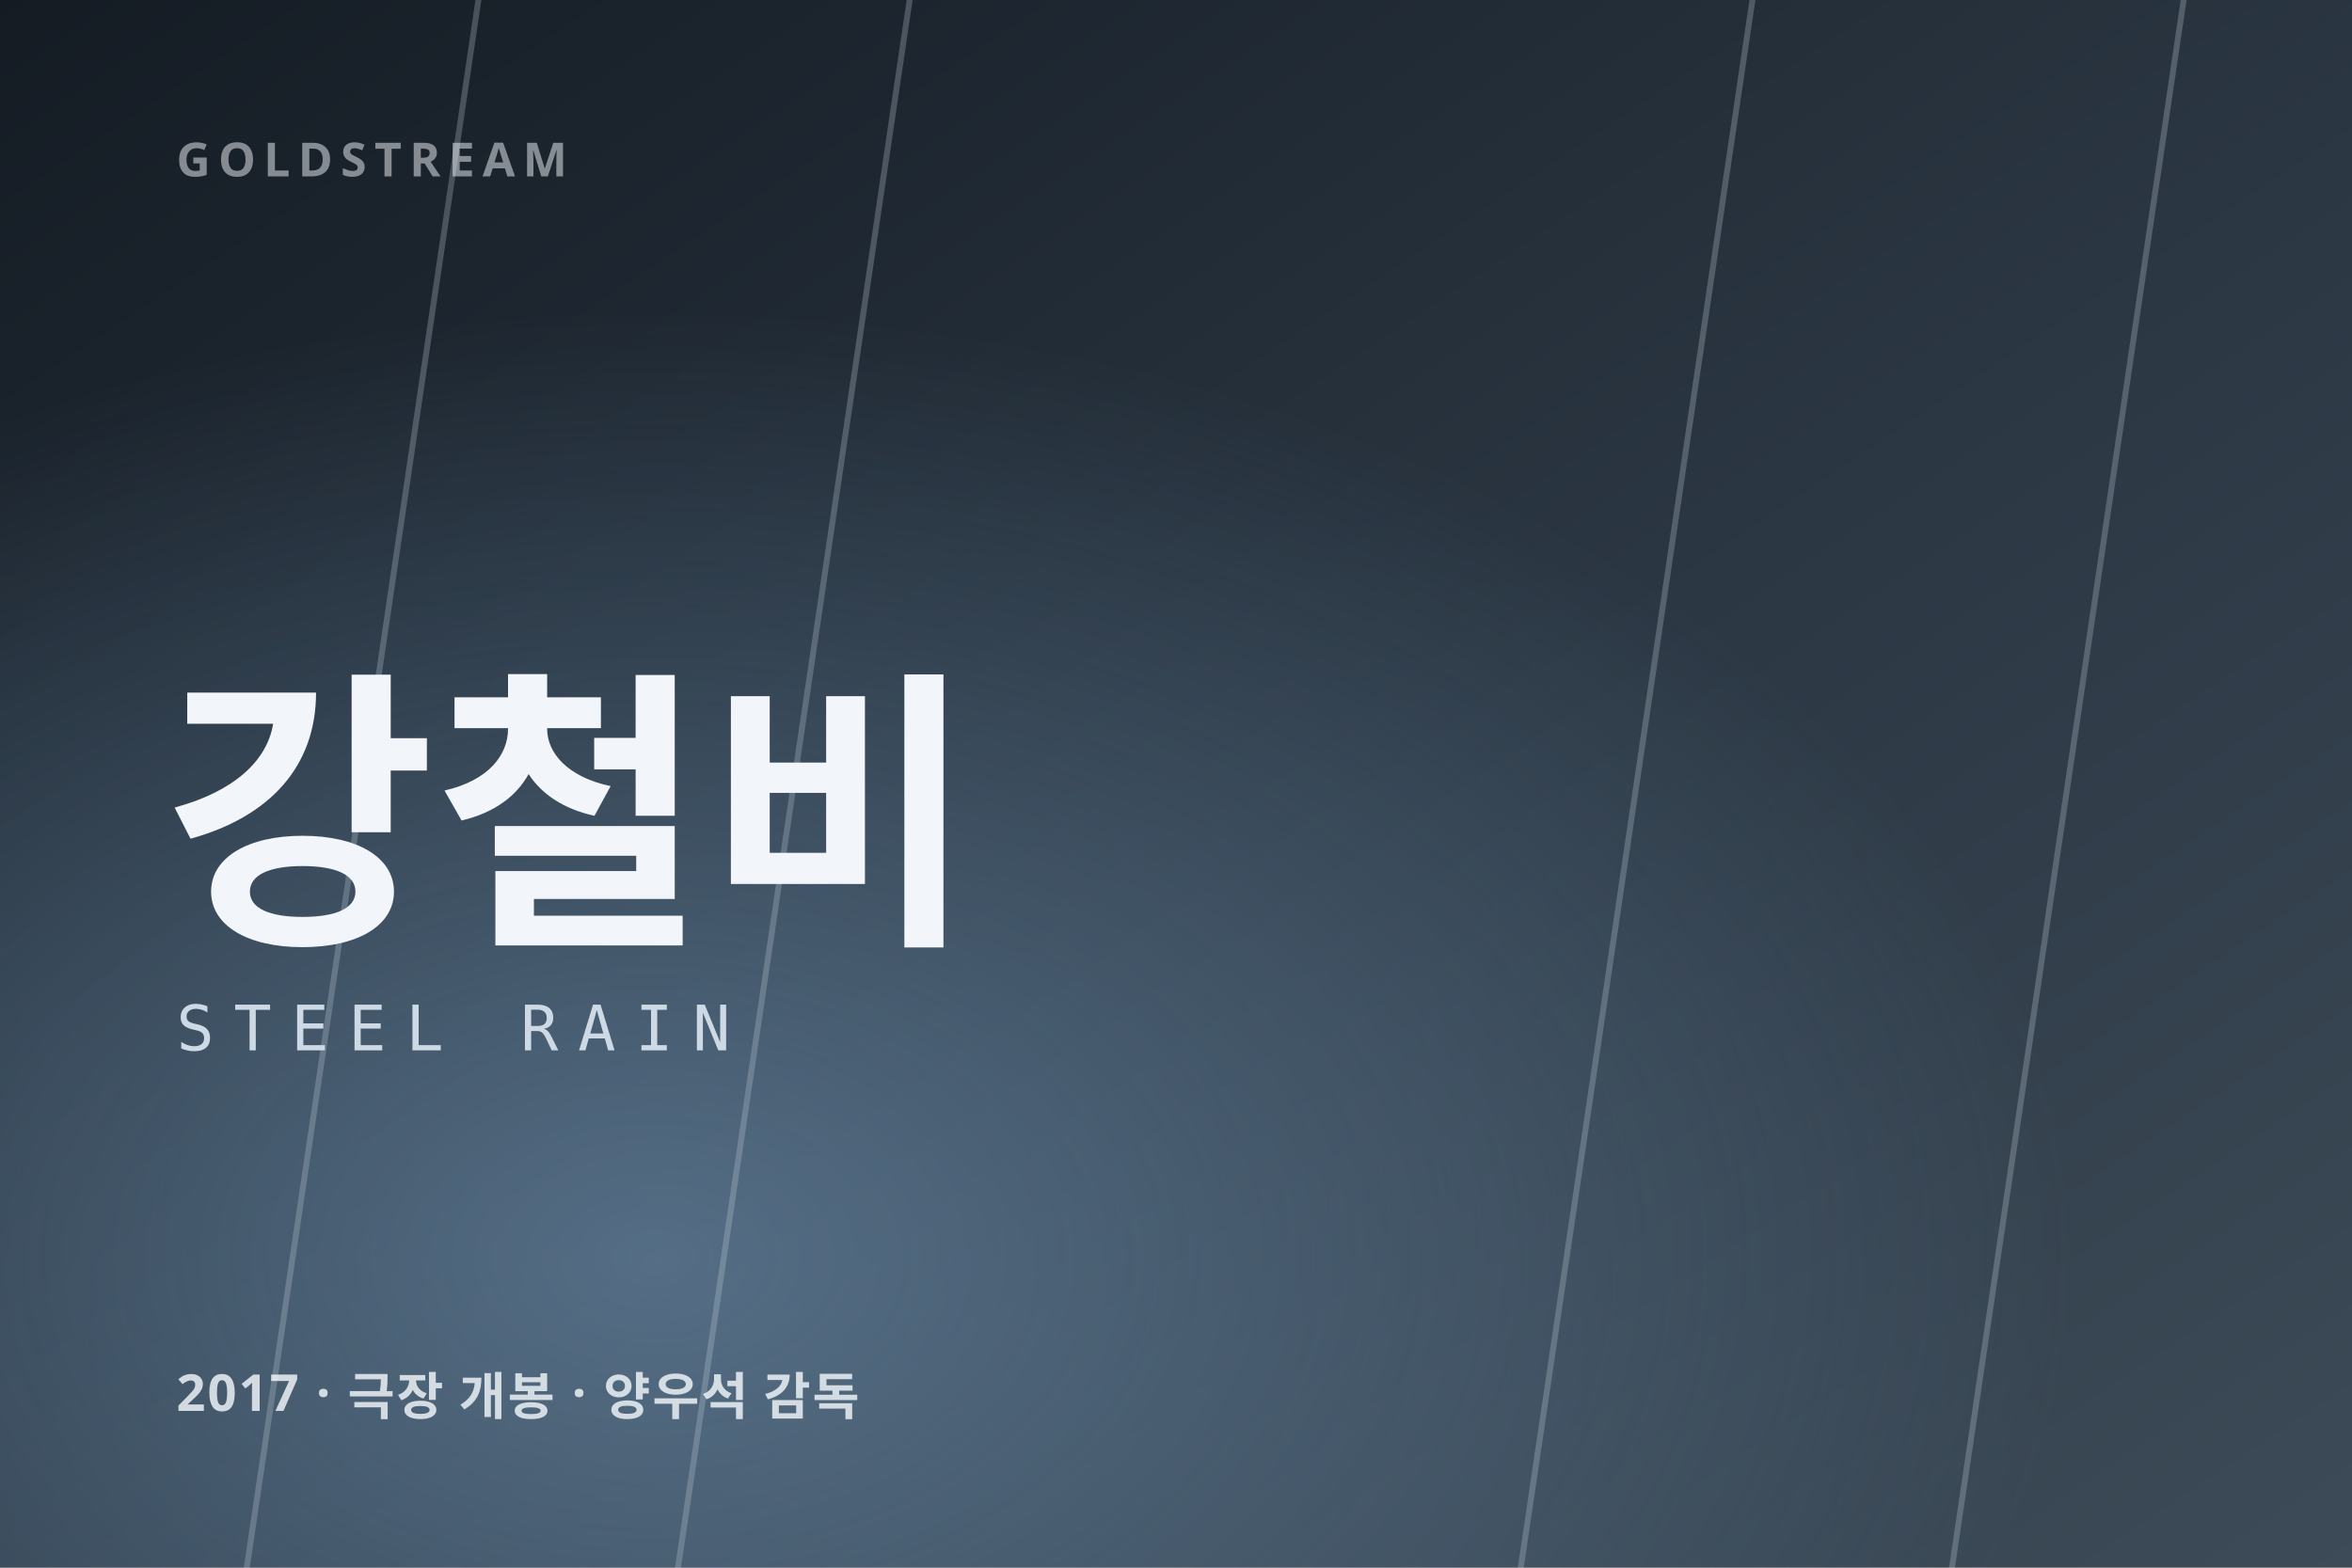
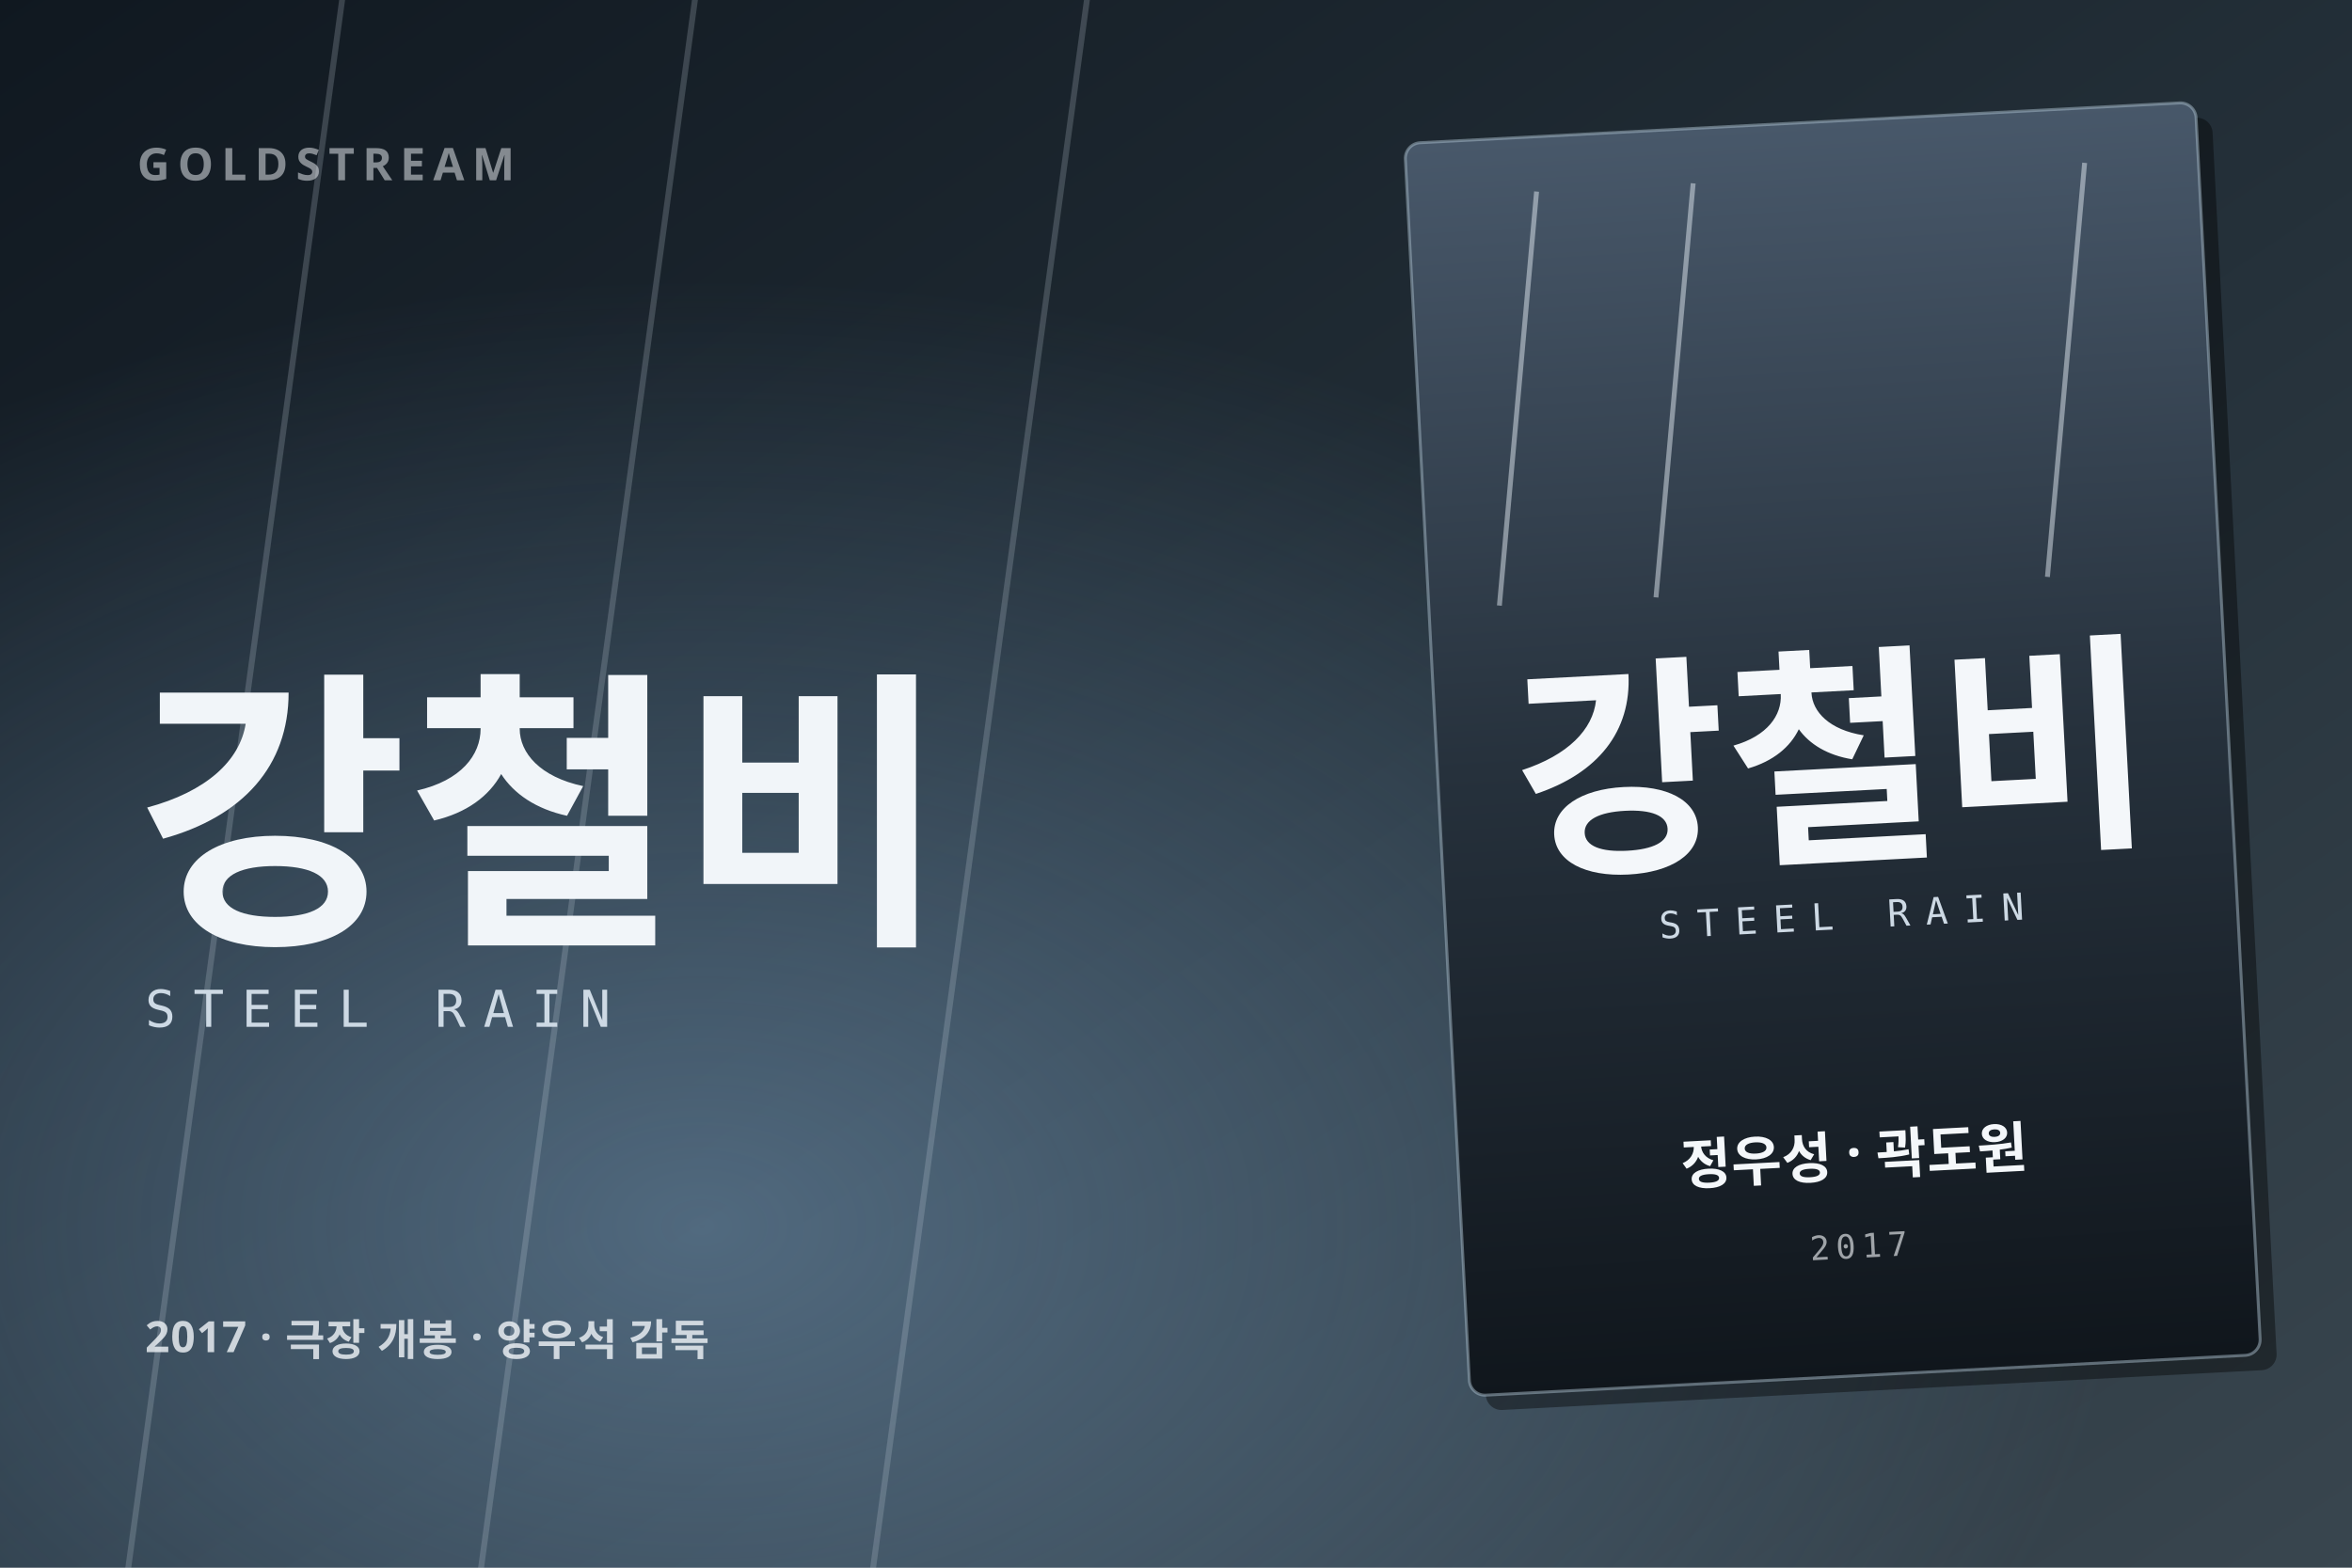
- <svg xmlns="http://www.w3.org/2000/svg" width="1200" height="800" viewBox="0 0 1200 800" role="img" aria-label="강철비 (Steel Rain)">
+ <svg xmlns="http://www.w3.org/2000/svg" width="1200" height="800" viewBox="0 0 1200 800" role="img" aria-label="강철비 (Steel Rain) 포스터">
  <defs>
    <linearGradient id="bg" x1="0" y1="0" x2="1" y2="1">
-       <stop offset="0" stop-color="#141b23" />
-       <stop offset="0.55" stop-color="#2b3743" />
-       <stop offset="1" stop-color="#3d4b58" />
+       <stop offset="0" stop-color="#101820" />
+       <stop offset="0.55" stop-color="#243039" />
+       <stop offset="1" stop-color="#39464f" />
    </linearGradient>
-     <radialGradient id="glow" cx="28%" cy="80%" r="60%">
-       <stop offset="0" stop-color="#7fa6c9" stop-opacity="0.5" />
-       <stop offset="1" stop-color="#7fa6c9" stop-opacity="0" />
+     <linearGradient id="poster" x1="0" y1="0" x2="0" y2="1">
+       <stop offset="0" stop-color="#48586a" />
+       <stop offset="0.5" stop-color="#26313c" />
+       <stop offset="1" stop-color="#10161c" />
+     </linearGradient>
+     <radialGradient id="glow" cx="30%" cy="78%" r="60%">
+       <stop offset="0" stop-color="#88b0d4" stop-opacity="0.45" />
+       <stop offset="1" stop-color="#88b0d4" stop-opacity="0" />
    </radialGradient>
    <linearGradient id="streak" x1="0" y1="0" x2="1" y2="1">
-       <stop offset="0" stop-color="#e8eef4" />
+       <stop offset="0" stop-color="#eef3f7" />
      <stop offset="1" stop-color="#9fb2c2" />
    </linearGradient>
  </defs>
  <rect width="1200" height="800" fill="url(#bg)" />
  <rect width="1200" height="800" fill="url(#glow)" />
-   <g stroke="url(#streak)" stroke-width="3" opacity="0.28">
-     <line x1="250" y1="-40" x2="120" y2="840" />
-     <line x1="470" y1="-40" x2="340" y2="840" />
-     <line x1="900" y1="-40" x2="770" y2="840" />
-     <line x1="1120" y1="-40" x2="990" y2="840" />
+   <g stroke="url(#streak)" stroke-width="3" opacity="0.22">
+     <line x1="180" y1="-40" x2="60" y2="840" />
+     <line x1="360" y1="-40" x2="240" y2="840" />
+     <line x1="560" y1="-40" x2="440" y2="840" />
  </g>
-   <text x="84" y="470" font-family="'Pretendard Variable', sans-serif" font-size="150" font-weight="800" fill="#f2f6fa">강철비</text>
-   <text x="90" y="536" font-family="'IBM Plex Mono', monospace" font-size="32" font-weight="500" letter-spacing="10" fill="#cdd9e4">STEEL RAIN</text>
-   <text x="90" y="720" font-family="'Pretendard Variable', sans-serif" font-size="26" font-weight="600" letter-spacing="1" fill="#f2f6fa" opacity="0.82">2017 · 극장 개봉 · 양우석 감독</text>
-   <text x="90" y="90" font-family="'Pretendard Variable', sans-serif" font-size="24" font-weight="700" letter-spacing="4" fill="#f2f6fa" opacity="0.5">GOLDSTREAM</text>
+   <text x="70" y="470" font-family="'Pretendard Variable', sans-serif" font-size="150" font-weight="800" fill="#f1f5f9">강철비</text>
+   <text x="74" y="524" font-family="'IBM Plex Mono', monospace" font-size="26" font-weight="500" letter-spacing="9" fill="#cdd9e4">STEEL RAIN</text>
+   <text x="74" y="690" font-family="'Pretendard Variable', sans-serif" font-size="22" font-weight="600" letter-spacing="0.5" fill="#f1f5f9" opacity="0.8">2017 · 극장 개봉 · 양우석 감독</text>
+   <g transform="rotate(-3 940 400)">
+     <rect x="742" y="70" width="404" height="640" rx="8" fill="#000000" opacity="0.4" />
+     <rect x="734" y="62" width="404" height="640" rx="8" fill="url(#poster)" stroke="#a9bccb" stroke-opacity="0.5" stroke-width="1.5" />
+     <g stroke="#dfe8ef" stroke-width="2.5" opacity="0.5">
+       <line x1="800" y1="90" x2="770" y2="300" />
+       <line x1="880" y1="90" x2="850" y2="300" />
+       <line x1="1080" y1="90" x2="1050" y2="300" />
+     </g>
+     <text x="936" y="430" text-anchor="middle" font-family="'Pretendard Variable', sans-serif" font-size="118" font-weight="800" fill="#f4f7fa">강철비</text>
+     <text x="936" y="474" text-anchor="middle" font-family="'IBM Plex Mono', monospace" font-size="19" letter-spacing="8" fill="#cdd9e4">STEEL RAIN</text>
+     <text x="936" y="600" text-anchor="middle" font-family="'Pretendard Variable', sans-serif" font-size="28" font-weight="700" fill="#f4f7fa">정우성 · 곽도원</text>
+     <text x="936" y="642" text-anchor="middle" font-family="'IBM Plex Mono', monospace" font-size="17" letter-spacing="3" fill="#f4f7fa" opacity="0.62">2017</text>
+   </g>
+   <text x="70" y="92" font-family="'Pretendard Variable', sans-serif" font-size="23" font-weight="700" letter-spacing="4" fill="#f1f5f9" opacity="0.5">GOLDSTREAM</text>
</svg>
